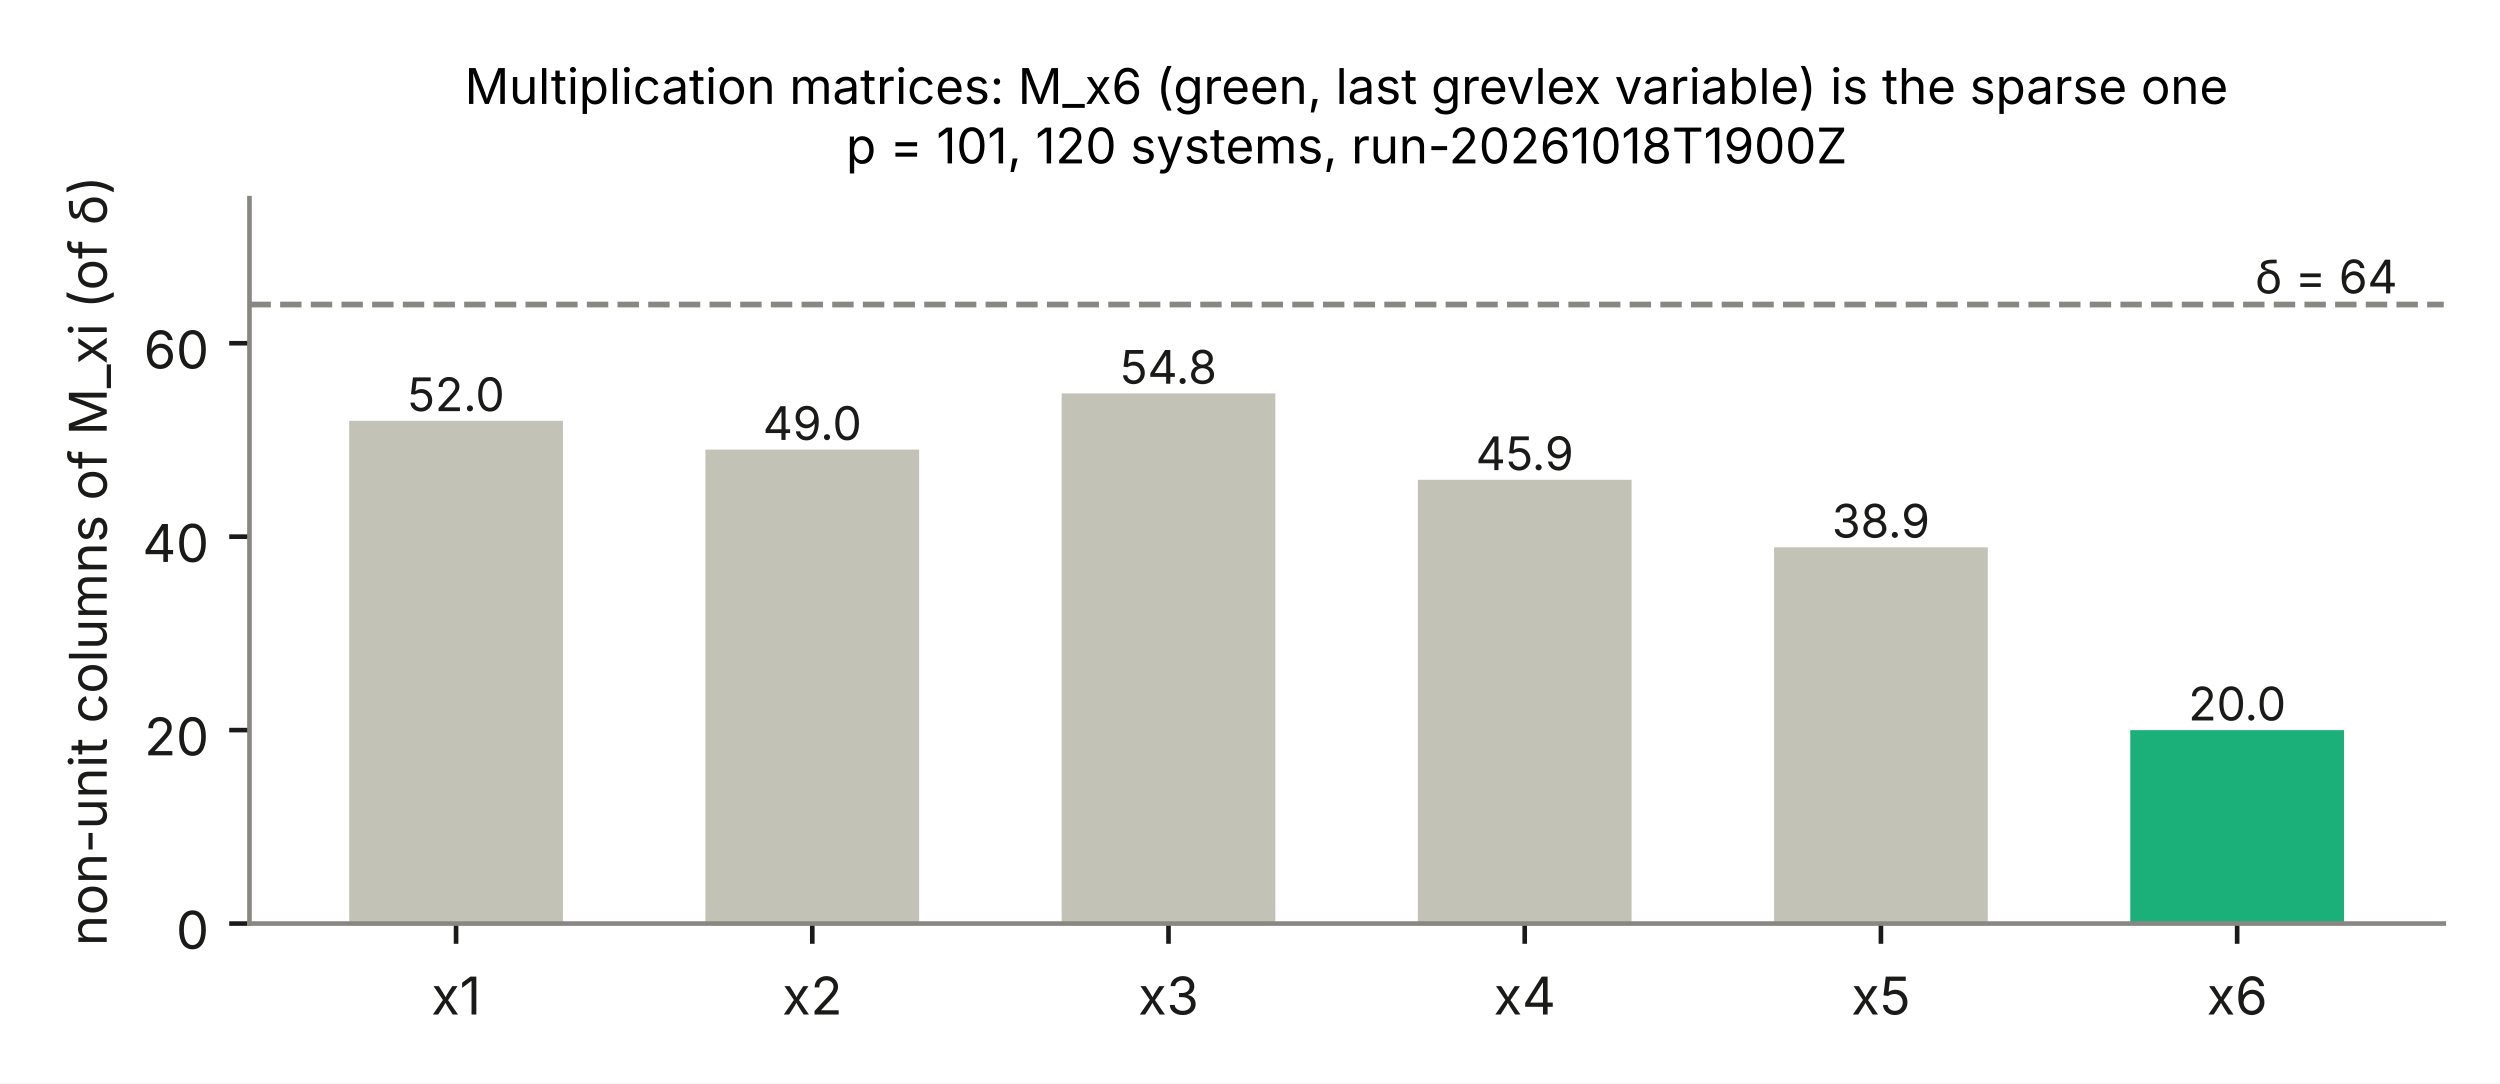
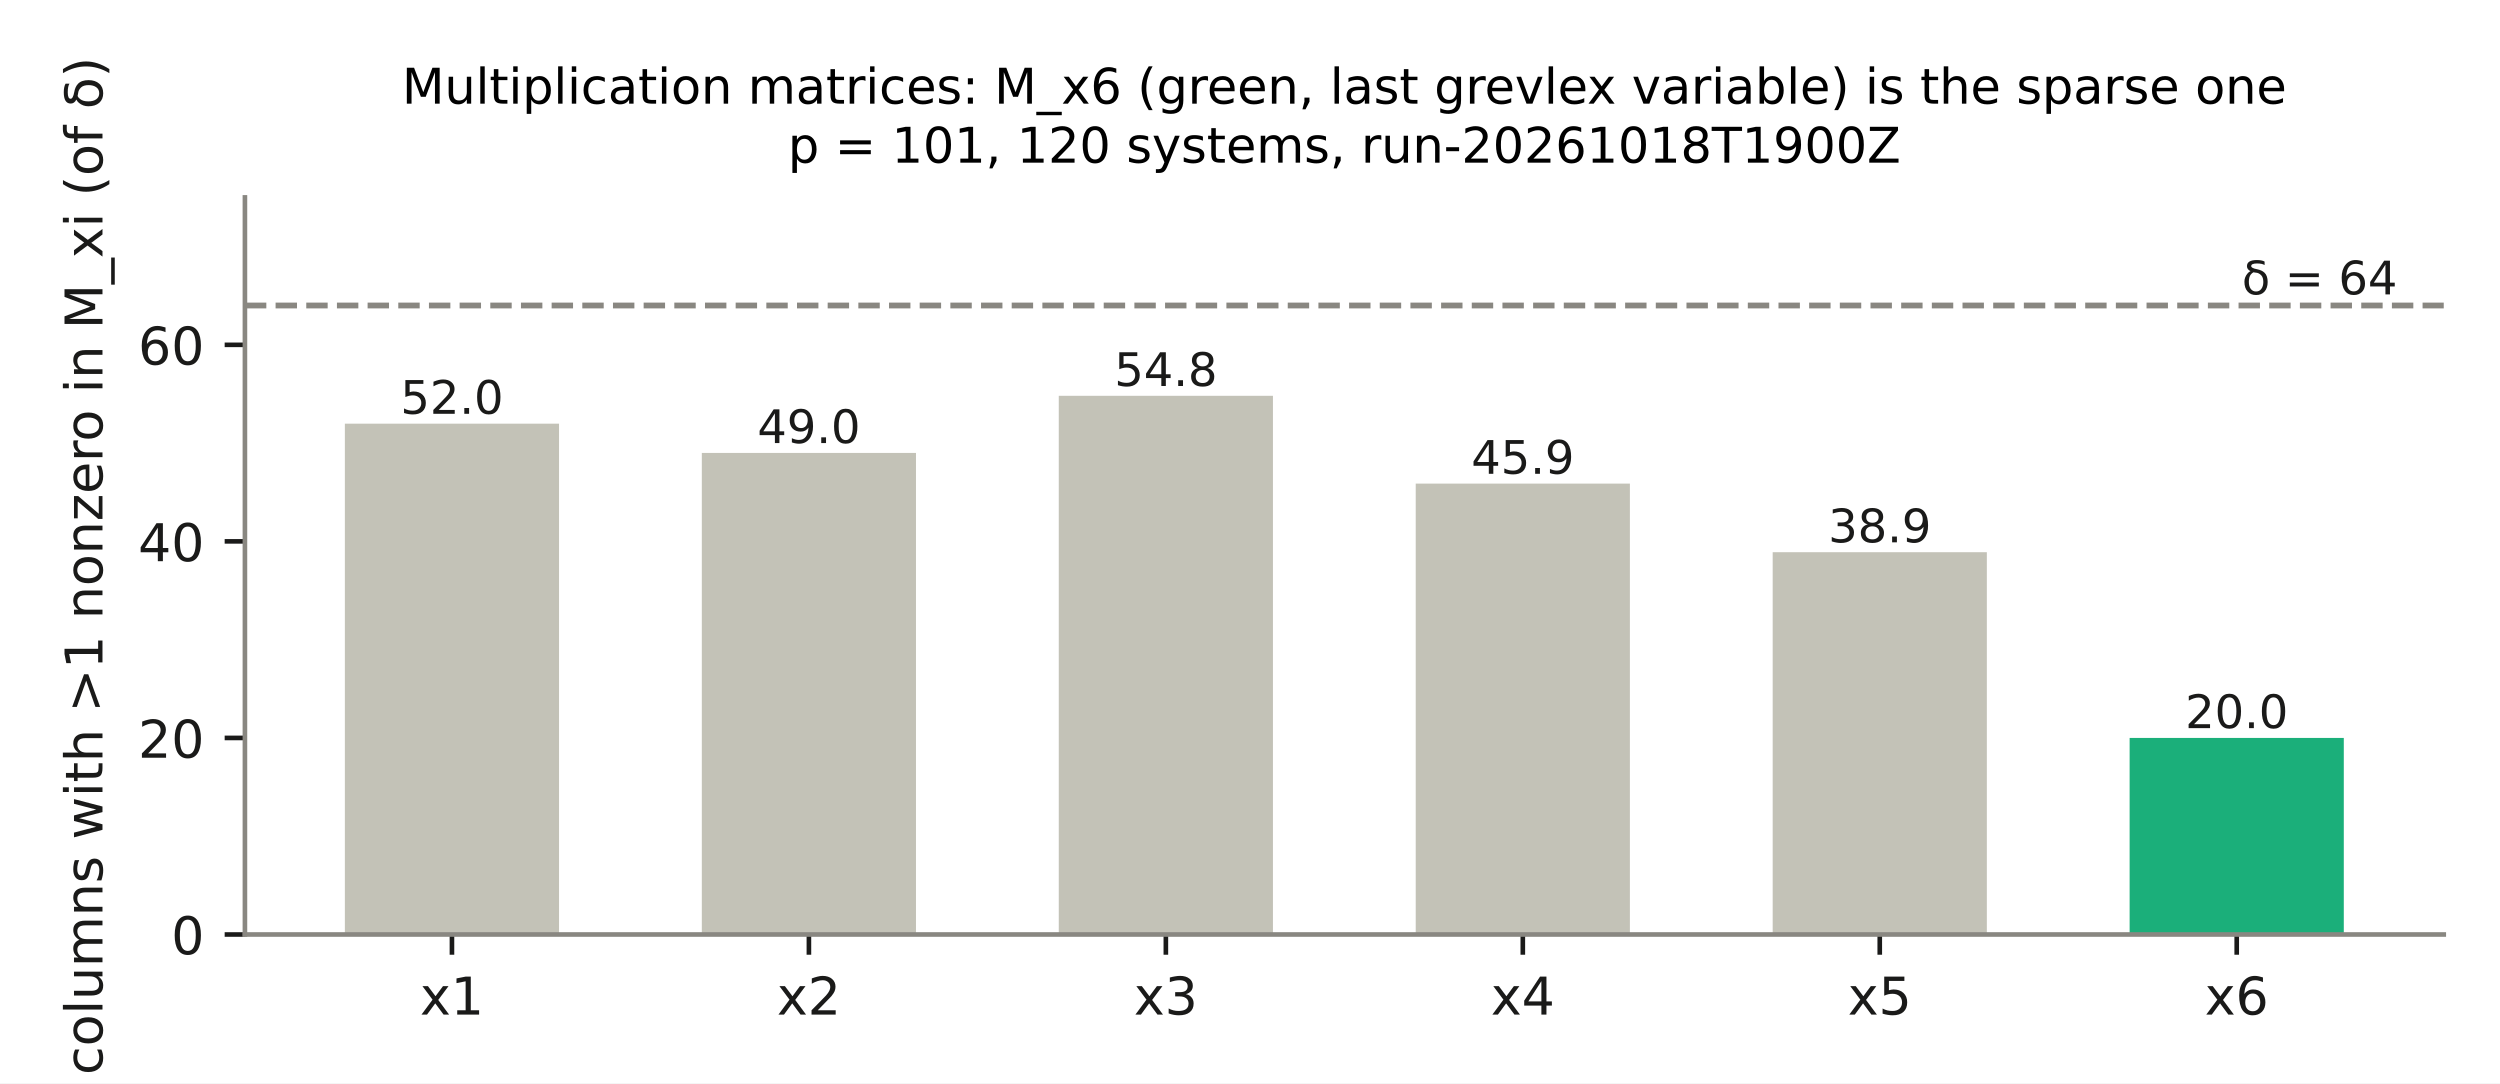
<svg xmlns="http://www.w3.org/2000/svg" xmlns:xlink="http://www.w3.org/1999/xlink" width="432pt" height="187.2pt" viewBox="0 0 432 187.2" version="1.1">
  <defs>
    <style type="text/css">*{stroke-linejoin: round; stroke-linecap: butt}</style>
  </defs>
  <g id="figure_1">
    <g id="patch_1">
-       <path d="M 0 187.2  L 432 187.2  L 432 0  L 0 0  z " style="fill: #ffffff" />
+       <path d="M 0 187.2 L 432 187.2 L 432 0 L 0 0 z " style="fill: #ffffff" />
    </g>
    <g id="axes_1">
      <g id="patch_2">
-         <path d="M 43.107 159.59  L 422.28 159.59  L 422.28 34.239  L 43.107 34.239  z " style="fill: #ffffff" />
+         <path d="M 42.322 161.48 L 422.28 161.48 L 422.28 34.112 L 42.322 34.112 z " style="fill: #ffffff" />
      </g>
      <g id="patch_3">
-         <path d="M 60.342 159.59  L 97.275 159.59  L 97.275 72.714  L 60.342 72.714  z " clip-path="url(#p79aa22e160)" style="fill: #c3c2b7" />
+         <path d="M 59.593 161.48 L 96.602 161.48 L 96.602 73.206 L 59.593 73.206 z " clip-path="url(#peb305936de)" style="fill: #c3c2b7" />
      </g>
      <g id="patch_4">
-         <path d="M 121.896 159.59  L 158.829 159.59  L 158.829 77.694  L 121.896 77.694  z " clip-path="url(#p79aa22e160)" style="fill: #c3c2b7" />
+         <path d="M 121.274 161.48 L 158.283 161.48 L 158.283 78.267 L 121.274 78.267 z " clip-path="url(#peb305936de)" style="fill: #c3c2b7" />
      </g>
      <g id="patch_5">
-         <path d="M 183.45 159.59  L 220.383 159.59  L 220.383 67.984  L 183.45 67.984  z " clip-path="url(#p79aa22e160)" style="fill: #c3c2b7" />
+         <path d="M 182.956 161.48 L 219.965 161.48 L 219.965 68.4 L 182.956 68.4 z " clip-path="url(#peb305936de)" style="fill: #c3c2b7" />
      </g>
      <g id="patch_6">
-         <path d="M 245.004 159.59  L 281.937 159.59  L 281.937 82.909  L 245.004 82.909  z " clip-path="url(#p79aa22e160)" style="fill: #c3c2b7" />
+         <path d="M 244.637 161.48 L 281.646 161.48 L 281.646 83.565 L 244.637 83.565 z " clip-path="url(#peb305936de)" style="fill: #c3c2b7" />
      </g>
      <g id="patch_7">
-         <path d="M 306.558 159.59  L 343.491 159.59  L 343.491 94.575  L 306.558 94.575  z " clip-path="url(#p79aa22e160)" style="fill: #c3c2b7" />
+         <path d="M 306.319 161.48 L 343.328 161.48 L 343.328 95.419 L 306.319 95.419 z " clip-path="url(#peb305936de)" style="fill: #c3c2b7" />
      </g>
      <g id="patch_8">
-         <path d="M 368.112 159.59  L 405.045 159.59  L 405.045 126.163  L 368.112 126.163  z " clip-path="url(#p79aa22e160)" style="fill: #1baf7a" />
+         <path d="M 368 161.48 L 405.009 161.48 L 405.009 127.515 L 368 127.515 z " clip-path="url(#peb305936de)" style="fill: #1baf7a" />
      </g>
      <g id="matplotlib.axis_1">
        <g id="xtick_1">
          <g id="line2d_1">
            <defs>
-               <path id="m2d0dea795f" d="M 0 0  L 0 3.5  " style="stroke: #1a1a19; stroke-width: 0.8" />
+               <path id="m259358b3b3" d="M 0 0 L 0 3.5 " style="stroke: #1a1a19; stroke-width: 0.8" />
            </defs>
            <g>
-               <use xlink:href="#m2d0dea795f" x="78.808" y="159.59" style="fill: #1a1a19; stroke: #1a1a19; stroke-width: 0.8" />
+               <use xlink:href="#m259358b3b3" x="78.097" y="161.48" style="fill: #1a1a19; stroke: #1a1a19; stroke-width: 0.8" />
            </g>
          </g>
          <g id="text_1">
-             <text style="font-size: 9px; font-family: 'Inter', 'DejaVu Sans', 'Bitstream Vera Sans', 'Computer Modern Sans Serif', 'Lucida Grande', 'Verdana', 'Geneva', 'Lucid', 'Arial', 'Helvetica', 'Avant Garde', sans-serif; text-anchor: middle; fill: #1a1a19" x="78.808" y="175.309" transform="rotate(-0 78.80849 175.3091)">x1</text>
+             <text style="font-size: 9px; font-family: 'DejaVu Sans', 'Bitstream Vera Sans', 'Computer Modern Sans Serif', 'Lucida Grande', 'Verdana', 'Geneva', 'Lucid', 'Arial', 'Helvetica', 'Avant Garde', sans-serif; text-anchor: middle; fill: #1a1a19" x="78.097" y="175.318" transform="rotate(-0 78.09736 175.3179)">x1</text>
          </g>
        </g>
        <g id="xtick_2">
          <g id="line2d_2">
            <g>
-               <use xlink:href="#m2d0dea795f" x="140.363" y="159.59" style="fill: #1a1a19; stroke: #1a1a19; stroke-width: 0.8" />
+               <use xlink:href="#m259358b3b3" x="139.779" y="161.48" style="fill: #1a1a19; stroke: #1a1a19; stroke-width: 0.8" />
            </g>
          </g>
          <g id="text_2">
-             <text style="font-size: 9px; font-family: 'Inter', 'DejaVu Sans', 'Bitstream Vera Sans', 'Computer Modern Sans Serif', 'Lucida Grande', 'Verdana', 'Geneva', 'Lucid', 'Arial', 'Helvetica', 'Avant Garde', sans-serif; text-anchor: middle; fill: #1a1a19" x="140.363" y="175.309" transform="rotate(-0 140.3625 175.3091)">x2</text>
+             <text style="font-size: 9px; font-family: 'DejaVu Sans', 'Bitstream Vera Sans', 'Computer Modern Sans Serif', 'Lucida Grande', 'Verdana', 'Geneva', 'Lucid', 'Arial', 'Helvetica', 'Avant Garde', sans-serif; text-anchor: middle; fill: #1a1a19" x="139.779" y="175.318" transform="rotate(-0 139.7788 175.3179)">x2</text>
          </g>
        </g>
        <g id="xtick_3">
          <g id="line2d_3">
            <g>
-               <use xlink:href="#m2d0dea795f" x="201.917" y="159.59" style="fill: #1a1a19; stroke: #1a1a19; stroke-width: 0.8" />
+               <use xlink:href="#m259358b3b3" x="201.46" y="161.48" style="fill: #1a1a19; stroke: #1a1a19; stroke-width: 0.8" />
            </g>
          </g>
          <g id="text_3">
-             <text style="font-size: 9px; font-family: 'Inter', 'DejaVu Sans', 'Bitstream Vera Sans', 'Computer Modern Sans Serif', 'Lucida Grande', 'Verdana', 'Geneva', 'Lucid', 'Arial', 'Helvetica', 'Avant Garde', sans-serif; text-anchor: middle; fill: #1a1a19" x="201.917" y="175.309" transform="rotate(-0 201.9166 175.3091)">x3</text>
+             <text style="font-size: 9px; font-family: 'DejaVu Sans', 'Bitstream Vera Sans', 'Computer Modern Sans Serif', 'Lucida Grande', 'Verdana', 'Geneva', 'Lucid', 'Arial', 'Helvetica', 'Avant Garde', sans-serif; text-anchor: middle; fill: #1a1a19" x="201.46" y="175.318" transform="rotate(-0 201.4603 175.3179)">x3</text>
          </g>
        </g>
        <g id="xtick_4">
          <g id="line2d_4">
            <g>
-               <use xlink:href="#m2d0dea795f" x="263.471" y="159.59" style="fill: #1a1a19; stroke: #1a1a19; stroke-width: 0.8" />
+               <use xlink:href="#m259358b3b3" x="263.142" y="161.48" style="fill: #1a1a19; stroke: #1a1a19; stroke-width: 0.8" />
            </g>
          </g>
          <g id="text_4">
-             <text style="font-size: 9px; font-family: 'Inter', 'DejaVu Sans', 'Bitstream Vera Sans', 'Computer Modern Sans Serif', 'Lucida Grande', 'Verdana', 'Geneva', 'Lucid', 'Arial', 'Helvetica', 'Avant Garde', sans-serif; text-anchor: middle; fill: #1a1a19" x="263.471" y="175.309" transform="rotate(-0 263.4706 175.3091)">x4</text>
+             <text style="font-size: 9px; font-family: 'DejaVu Sans', 'Bitstream Vera Sans', 'Computer Modern Sans Serif', 'Lucida Grande', 'Verdana', 'Geneva', 'Lucid', 'Arial', 'Helvetica', 'Avant Garde', sans-serif; text-anchor: middle; fill: #1a1a19" x="263.142" y="175.318" transform="rotate(-0 263.1418 175.3179)">x4</text>
          </g>
        </g>
        <g id="xtick_5">
          <g id="line2d_5">
            <g>
-               <use xlink:href="#m2d0dea795f" x="325.025" y="159.59" style="fill: #1a1a19; stroke: #1a1a19; stroke-width: 0.8" />
+               <use xlink:href="#m259358b3b3" x="324.823" y="161.48" style="fill: #1a1a19; stroke: #1a1a19; stroke-width: 0.8" />
            </g>
          </g>
          <g id="text_5">
-             <text style="font-size: 9px; font-family: 'Inter', 'DejaVu Sans', 'Bitstream Vera Sans', 'Computer Modern Sans Serif', 'Lucida Grande', 'Verdana', 'Geneva', 'Lucid', 'Arial', 'Helvetica', 'Avant Garde', sans-serif; text-anchor: middle; fill: #1a1a19" x="325.025" y="175.309" transform="rotate(-0 325.0246 175.3091)">x5</text>
+             <text style="font-size: 9px; font-family: 'DejaVu Sans', 'Bitstream Vera Sans', 'Computer Modern Sans Serif', 'Lucida Grande', 'Verdana', 'Geneva', 'Lucid', 'Arial', 'Helvetica', 'Avant Garde', sans-serif; text-anchor: middle; fill: #1a1a19" x="324.823" y="175.318" transform="rotate(-0 324.8233 175.3179)">x5</text>
          </g>
        </g>
        <g id="xtick_6">
          <g id="line2d_6">
            <g>
-               <use xlink:href="#m2d0dea795f" x="386.579" y="159.59" style="fill: #1a1a19; stroke: #1a1a19; stroke-width: 0.8" />
+               <use xlink:href="#m259358b3b3" x="386.505" y="161.48" style="fill: #1a1a19; stroke: #1a1a19; stroke-width: 0.8" />
            </g>
          </g>
          <g id="text_6">
-             <text style="font-size: 9px; font-family: 'Inter', 'DejaVu Sans', 'Bitstream Vera Sans', 'Computer Modern Sans Serif', 'Lucida Grande', 'Verdana', 'Geneva', 'Lucid', 'Arial', 'Helvetica', 'Avant Garde', sans-serif; text-anchor: middle; fill: #1a1a19" x="386.579" y="175.309" transform="rotate(-0 386.5787 175.3091)">x6</text>
+             <text style="font-size: 9px; font-family: 'DejaVu Sans', 'Bitstream Vera Sans', 'Computer Modern Sans Serif', 'Lucida Grande', 'Verdana', 'Geneva', 'Lucid', 'Arial', 'Helvetica', 'Avant Garde', sans-serif; text-anchor: middle; fill: #1a1a19" x="386.505" y="175.318" transform="rotate(-0 386.5047 175.3179)">x6</text>
          </g>
        </g>
      </g>
      <g id="matplotlib.axis_2">
        <g id="ytick_1">
          <g id="line2d_7">
            <defs>
-               <path id="m8ab52c9337" d="M 0 0  L -3.5 0  " style="stroke: #1a1a19; stroke-width: 0.8" />
+               <path id="m9ed5c65c5c" d="M 0 0 L -3.5 0 " style="stroke: #1a1a19; stroke-width: 0.8" />
            </defs>
            <g>
-               <use xlink:href="#m8ab52c9337" x="43.107" y="159.59" style="fill: #1a1a19; stroke: #1a1a19; stroke-width: 0.8" />
+               <use xlink:href="#m9ed5c65c5c" x="42.322" y="161.48" style="fill: #1a1a19; stroke: #1a1a19; stroke-width: 0.8" />
            </g>
          </g>
          <g id="text_7">
-             <text style="font-size: 9px; font-family: 'Inter', 'DejaVu Sans', 'Bitstream Vera Sans', 'Computer Modern Sans Serif', 'Lucida Grande', 'Verdana', 'Geneva', 'Lucid', 'Arial', 'Helvetica', 'Avant Garde', sans-serif; text-anchor: end; fill: #1a1a19" x="36.107" y="163.95" transform="rotate(-0 36.10715 163.9497)">0</text>
+             <text style="font-size: 9px; font-family: 'DejaVu Sans', 'Bitstream Vera Sans', 'Computer Modern Sans Serif', 'Lucida Grande', 'Verdana', 'Geneva', 'Lucid', 'Arial', 'Helvetica', 'Avant Garde', sans-serif; text-anchor: end; fill: #1a1a19" x="35.322" y="164.899" transform="rotate(-0 35.32211 164.8989)">0</text>
          </g>
        </g>
        <g id="ytick_2">
          <g id="line2d_8">
            <g>
-               <use xlink:href="#m8ab52c9337" x="43.107" y="126.163" style="fill: #1a1a19; stroke: #1a1a19; stroke-width: 0.8" />
+               <use xlink:href="#m9ed5c65c5c" x="42.322" y="127.515" style="fill: #1a1a19; stroke: #1a1a19; stroke-width: 0.8" />
            </g>
          </g>
          <g id="text_8">
-             <text style="font-size: 9px; font-family: 'Inter', 'DejaVu Sans', 'Bitstream Vera Sans', 'Computer Modern Sans Serif', 'Lucida Grande', 'Verdana', 'Geneva', 'Lucid', 'Arial', 'Helvetica', 'Avant Garde', sans-serif; text-anchor: end; fill: #1a1a19" x="36.107" y="130.523" transform="rotate(-0 36.10715 130.5227)">20</text>
+             <text style="font-size: 9px; font-family: 'DejaVu Sans', 'Bitstream Vera Sans', 'Computer Modern Sans Serif', 'Lucida Grande', 'Verdana', 'Geneva', 'Lucid', 'Arial', 'Helvetica', 'Avant Garde', sans-serif; text-anchor: end; fill: #1a1a19" x="35.322" y="130.934" transform="rotate(-0 35.32211 130.9343)">20</text>
          </g>
        </g>
        <g id="ytick_3">
          <g id="line2d_9">
            <g>
-               <use xlink:href="#m8ab52c9337" x="43.107" y="92.736" style="fill: #1a1a19; stroke: #1a1a19; stroke-width: 0.8" />
+               <use xlink:href="#m9ed5c65c5c" x="42.322" y="93.551" style="fill: #1a1a19; stroke: #1a1a19; stroke-width: 0.8" />
            </g>
          </g>
          <g id="text_9">
-             <text style="font-size: 9px; font-family: 'Inter', 'DejaVu Sans', 'Bitstream Vera Sans', 'Computer Modern Sans Serif', 'Lucida Grande', 'Verdana', 'Geneva', 'Lucid', 'Arial', 'Helvetica', 'Avant Garde', sans-serif; text-anchor: end; fill: #1a1a19" x="36.107" y="97.096" transform="rotate(-0 36.10715 97.0957)">40</text>
+             <text style="font-size: 9px; font-family: 'DejaVu Sans', 'Bitstream Vera Sans', 'Computer Modern Sans Serif', 'Lucida Grande', 'Verdana', 'Geneva', 'Lucid', 'Arial', 'Helvetica', 'Avant Garde', sans-serif; text-anchor: end; fill: #1a1a19" x="35.322" y="96.97" transform="rotate(-0 35.32211 96.96961)">40</text>
          </g>
        </g>
        <g id="ytick_4">
          <g id="line2d_10">
            <g>
-               <use xlink:href="#m8ab52c9337" x="43.107" y="59.309" style="fill: #1a1a19; stroke: #1a1a19; stroke-width: 0.8" />
+               <use xlink:href="#m9ed5c65c5c" x="42.322" y="59.586" style="fill: #1a1a19; stroke: #1a1a19; stroke-width: 0.8" />
            </g>
          </g>
          <g id="text_10">
-             <text style="font-size: 9px; font-family: 'Inter', 'DejaVu Sans', 'Bitstream Vera Sans', 'Computer Modern Sans Serif', 'Lucida Grande', 'Verdana', 'Geneva', 'Lucid', 'Arial', 'Helvetica', 'Avant Garde', sans-serif; text-anchor: end; fill: #1a1a19" x="36.107" y="63.669" transform="rotate(-0 36.10715 63.66868)">60</text>
+             <text style="font-size: 9px; font-family: 'DejaVu Sans', 'Bitstream Vera Sans', 'Computer Modern Sans Serif', 'Lucida Grande', 'Verdana', 'Geneva', 'Lucid', 'Arial', 'Helvetica', 'Avant Garde', sans-serif; text-anchor: end; fill: #1a1a19" x="35.322" y="63.005" transform="rotate(-0 35.32211 63.00494)">60</text>
          </g>
        </g>
        <g id="text_11">
-           <text style="font-size: 9px; font-family: 'Inter', 'DejaVu Sans', 'Bitstream Vera Sans', 'Computer Modern Sans Serif', 'Lucida Grande', 'Verdana', 'Geneva', 'Lucid', 'Arial', 'Helvetica', 'Avant Garde', sans-serif; text-anchor: middle; fill: #1a1a19" x="18.444" y="96.915" transform="rotate(-90 18.44438 96.9147)">non-unit columns of M_xi (of δ)</text>
+           <text style="font-size: 9px; font-family: 'DejaVu Sans', 'Bitstream Vera Sans', 'Computer Modern Sans Serif', 'Lucida Grande', 'Verdana', 'Geneva', 'Lucid', 'Arial', 'Helvetica', 'Avant Garde', sans-serif; text-anchor: middle; fill: #1a1a19" x="17.707" y="97.796" transform="rotate(-90 17.7075 97.79624)">columns with &gt;1 nonzero in M_xi (of δ)</text>
        </g>
      </g>
      <g id="line2d_11">
-         <path d="M 43.107 52.624  L 422.28 52.624  " clip-path="url(#p79aa22e160)" style="fill: none; stroke-dasharray: 3.7,1.6; stroke-dashoffset: 0; stroke: #898781" />
+         <path d="M 42.322 52.793 L 422.28 52.793 " clip-path="url(#peb305936de)" style="fill: none; stroke-dasharray: 3.7,1.6; stroke-dashoffset: 0; stroke: #898781" />
      </g>
      <g id="patch_9">
-         <path d="M 43.107 159.59  L 43.107 34.239  " style="fill: none; stroke: #898781; stroke-width: 0.8; stroke-linejoin: miter; stroke-linecap: square" />
+         <path d="M 42.322 161.48 L 42.322 34.112 " style="fill: none; stroke: #898781; stroke-width: 0.8; stroke-linejoin: miter; stroke-linecap: square" />
      </g>
      <g id="patch_10">
-         <path d="M 43.107 159.59  L 422.28 159.59  " style="fill: none; stroke: #898781; stroke-width: 0.8; stroke-linejoin: miter; stroke-linecap: square" />
+         <path d="M 42.322 161.48 L 422.28 161.48 " style="fill: none; stroke: #898781; stroke-width: 0.8; stroke-linejoin: miter; stroke-linecap: square" />
      </g>
      <g id="text_12">
-         <text style="font-size: 8px; font-family: 'Inter', 'DejaVu Sans', 'Bitstream Vera Sans', 'Computer Modern Sans Serif', 'Lucida Grande', 'Verdana', 'Geneva', 'Lucid', 'Arial', 'Helvetica', 'Avant Garde', sans-serif; text-anchor: middle; fill: #1a1a19" x="78.808" y="71.042" transform="rotate(-0 78.80849 71.04219)">52.0</text>
+         <text style="font-size: 8px; font-family: 'DejaVu Sans', 'Bitstream Vera Sans', 'Computer Modern Sans Serif', 'Lucida Grande', 'Verdana', 'Geneva', 'Lucid', 'Arial', 'Helvetica', 'Avant Garde', sans-serif; text-anchor: middle; fill: #1a1a19" x="78.097" y="71.508" transform="rotate(-0 78.09736 71.50759)">52.0</text>
      </g>
      <g id="text_13">
-         <text style="font-size: 8px; font-family: 'Inter', 'DejaVu Sans', 'Bitstream Vera Sans', 'Computer Modern Sans Serif', 'Lucida Grande', 'Verdana', 'Geneva', 'Lucid', 'Arial', 'Helvetica', 'Avant Garde', sans-serif; text-anchor: middle; fill: #1a1a19" x="140.363" y="76.023" transform="rotate(-0 140.3625 76.02281)">49.0</text>
+         <text style="font-size: 8px; font-family: 'DejaVu Sans', 'Bitstream Vera Sans', 'Computer Modern Sans Serif', 'Lucida Grande', 'Verdana', 'Geneva', 'Lucid', 'Arial', 'Helvetica', 'Avant Garde', sans-serif; text-anchor: middle; fill: #1a1a19" x="139.779" y="76.568" transform="rotate(-0 139.7788 76.56833)">49.0</text>
      </g>
      <g id="text_14">
-         <text style="font-size: 8px; font-family: 'Inter', 'DejaVu Sans', 'Bitstream Vera Sans', 'Computer Modern Sans Serif', 'Lucida Grande', 'Verdana', 'Geneva', 'Lucid', 'Arial', 'Helvetica', 'Avant Garde', sans-serif; text-anchor: middle; fill: #1a1a19" x="201.917" y="66.312" transform="rotate(-0 201.9166 66.31226)">54.8</text>
+         <text style="font-size: 8px; font-family: 'DejaVu Sans', 'Bitstream Vera Sans', 'Computer Modern Sans Serif', 'Lucida Grande', 'Verdana', 'Geneva', 'Lucid', 'Arial', 'Helvetica', 'Avant Garde', sans-serif; text-anchor: middle; fill: #1a1a19" x="201.46" y="66.702" transform="rotate(-0 201.4603 66.70159)">54.8</text>
      </g>
      <g id="text_15">
-         <text style="font-size: 8px; font-family: 'Inter', 'DejaVu Sans', 'Bitstream Vera Sans', 'Computer Modern Sans Serif', 'Lucida Grande', 'Verdana', 'Geneva', 'Lucid', 'Arial', 'Helvetica', 'Avant Garde', sans-serif; text-anchor: middle; fill: #1a1a19" x="263.471" y="81.237" transform="rotate(-0 263.4706 81.23743)">45.9</text>
+         <text style="font-size: 8px; font-family: 'DejaVu Sans', 'Bitstream Vera Sans', 'Computer Modern Sans Serif', 'Lucida Grande', 'Verdana', 'Geneva', 'Lucid', 'Arial', 'Helvetica', 'Avant Garde', sans-serif; text-anchor: middle; fill: #1a1a19" x="263.142" y="81.867" transform="rotate(-0 263.1418 81.86682)">45.9</text>
      </g>
      <g id="text_16">
-         <text style="font-size: 8px; font-family: 'Inter', 'DejaVu Sans', 'Bitstream Vera Sans', 'Computer Modern Sans Serif', 'Lucida Grande', 'Verdana', 'Geneva', 'Lucid', 'Arial', 'Helvetica', 'Avant Garde', sans-serif; text-anchor: middle; fill: #1a1a19" x="325.025" y="92.903" transform="rotate(-0 325.0246 92.90345)">38.9</text>
+         <text style="font-size: 8px; font-family: 'DejaVu Sans', 'Bitstream Vera Sans', 'Computer Modern Sans Serif', 'Lucida Grande', 'Verdana', 'Geneva', 'Lucid', 'Arial', 'Helvetica', 'Avant Garde', sans-serif; text-anchor: middle; fill: #1a1a19" x="324.823" y="93.72" transform="rotate(-0 324.8233 93.72048)">38.9</text>
      </g>
      <g id="text_17">
-         <text style="font-size: 8px; font-family: 'Inter', 'DejaVu Sans', 'Bitstream Vera Sans', 'Computer Modern Sans Serif', 'Lucida Grande', 'Verdana', 'Geneva', 'Lucid', 'Arial', 'Helvetica', 'Avant Garde', sans-serif; text-anchor: middle; fill: #1a1a19" x="386.579" y="124.492" transform="rotate(-0 386.5787 124.492)">20.0</text>
+         <text style="font-size: 8px; font-family: 'DejaVu Sans', 'Bitstream Vera Sans', 'Computer Modern Sans Serif', 'Lucida Grande', 'Verdana', 'Geneva', 'Lucid', 'Arial', 'Helvetica', 'Avant Garde', sans-serif; text-anchor: middle; fill: #1a1a19" x="386.505" y="125.817" transform="rotate(-0 386.5047 125.8171)">20.0</text>
      </g>
      <g id="text_18">
-         <text style="font-size: 8px; font-family: 'Inter', 'DejaVu Sans', 'Bitstream Vera Sans', 'Computer Modern Sans Serif', 'Lucida Grande', 'Verdana', 'Geneva', 'Lucid', 'Arial', 'Helvetica', 'Avant Garde', sans-serif; text-anchor: end; fill: #1a1a19" x="414.278" y="50.694" transform="rotate(-0 414.278 50.69421)">δ = 64</text>
+         <text style="font-size: 8px; font-family: 'DejaVu Sans', 'Bitstream Vera Sans', 'Computer Modern Sans Serif', 'Lucida Grande', 'Verdana', 'Geneva', 'Lucid', 'Arial', 'Helvetica', 'Avant Garde', sans-serif; text-anchor: end; fill: #1a1a19" x="414.261" y="50.871" transform="rotate(-0 414.2614 50.87118)">δ = 64</text>
      </g>
      <g id="text_19">
-         <text style="font-size: 8.5px; font-family: 'Inter', 'DejaVu Sans', 'Bitstream Vera Sans', 'Computer Modern Sans Serif', 'Lucida Grande', 'Verdana', 'Geneva', 'Lucid', 'Arial', 'Helvetica', 'Avant Garde', sans-serif" transform="translate(80.29588 17.95437)">Multiplication matrices: M_x6 (green, last grevlex variable) is the sparse one</text>
-         <text style="font-size: 8.5px; font-family: 'Inter', 'DejaVu Sans', 'Bitstream Vera Sans', 'Computer Modern Sans Serif', 'Lucida Grande', 'Verdana', 'Geneva', 'Lucid', 'Arial', 'Helvetica', 'Avant Garde', sans-serif" transform="translate(146.1988 28.23904)">p = 101, 120 systems, run-20261018T1900Z</text>
+         <text style="font-size: 8.5px; font-family: 'DejaVu Sans', 'Bitstream Vera Sans', 'Computer Modern Sans Serif', 'Lucida Grande', 'Verdana', 'Geneva', 'Lucid', 'Arial', 'Helvetica', 'Avant Garde', sans-serif" transform="translate(69.47359 17.91083)">Multiplication matrices: M_x6 (green, last grevlex variable) is the sparse one</text>
+         <text style="font-size: 8.5px; font-family: 'DejaVu Sans', 'Bitstream Vera Sans', 'Computer Modern Sans Serif', 'Lucida Grande', 'Verdana', 'Geneva', 'Lucid', 'Arial', 'Helvetica', 'Avant Garde', sans-serif" transform="translate(136.1607 28.11249)">p = 101, 120 systems, run-20261018T1900Z</text>
      </g>
    </g>
  </g>
  <defs>
-     <clipPath id="p79aa22e160">
-       <rect x="43.107" y="34.239" width="379.173" height="125.351" />
+     <clipPath id="peb305936de">
+       <rect x="42.322" y="34.112" width="379.958" height="127.368" />
    </clipPath>
  </defs>
</svg>
